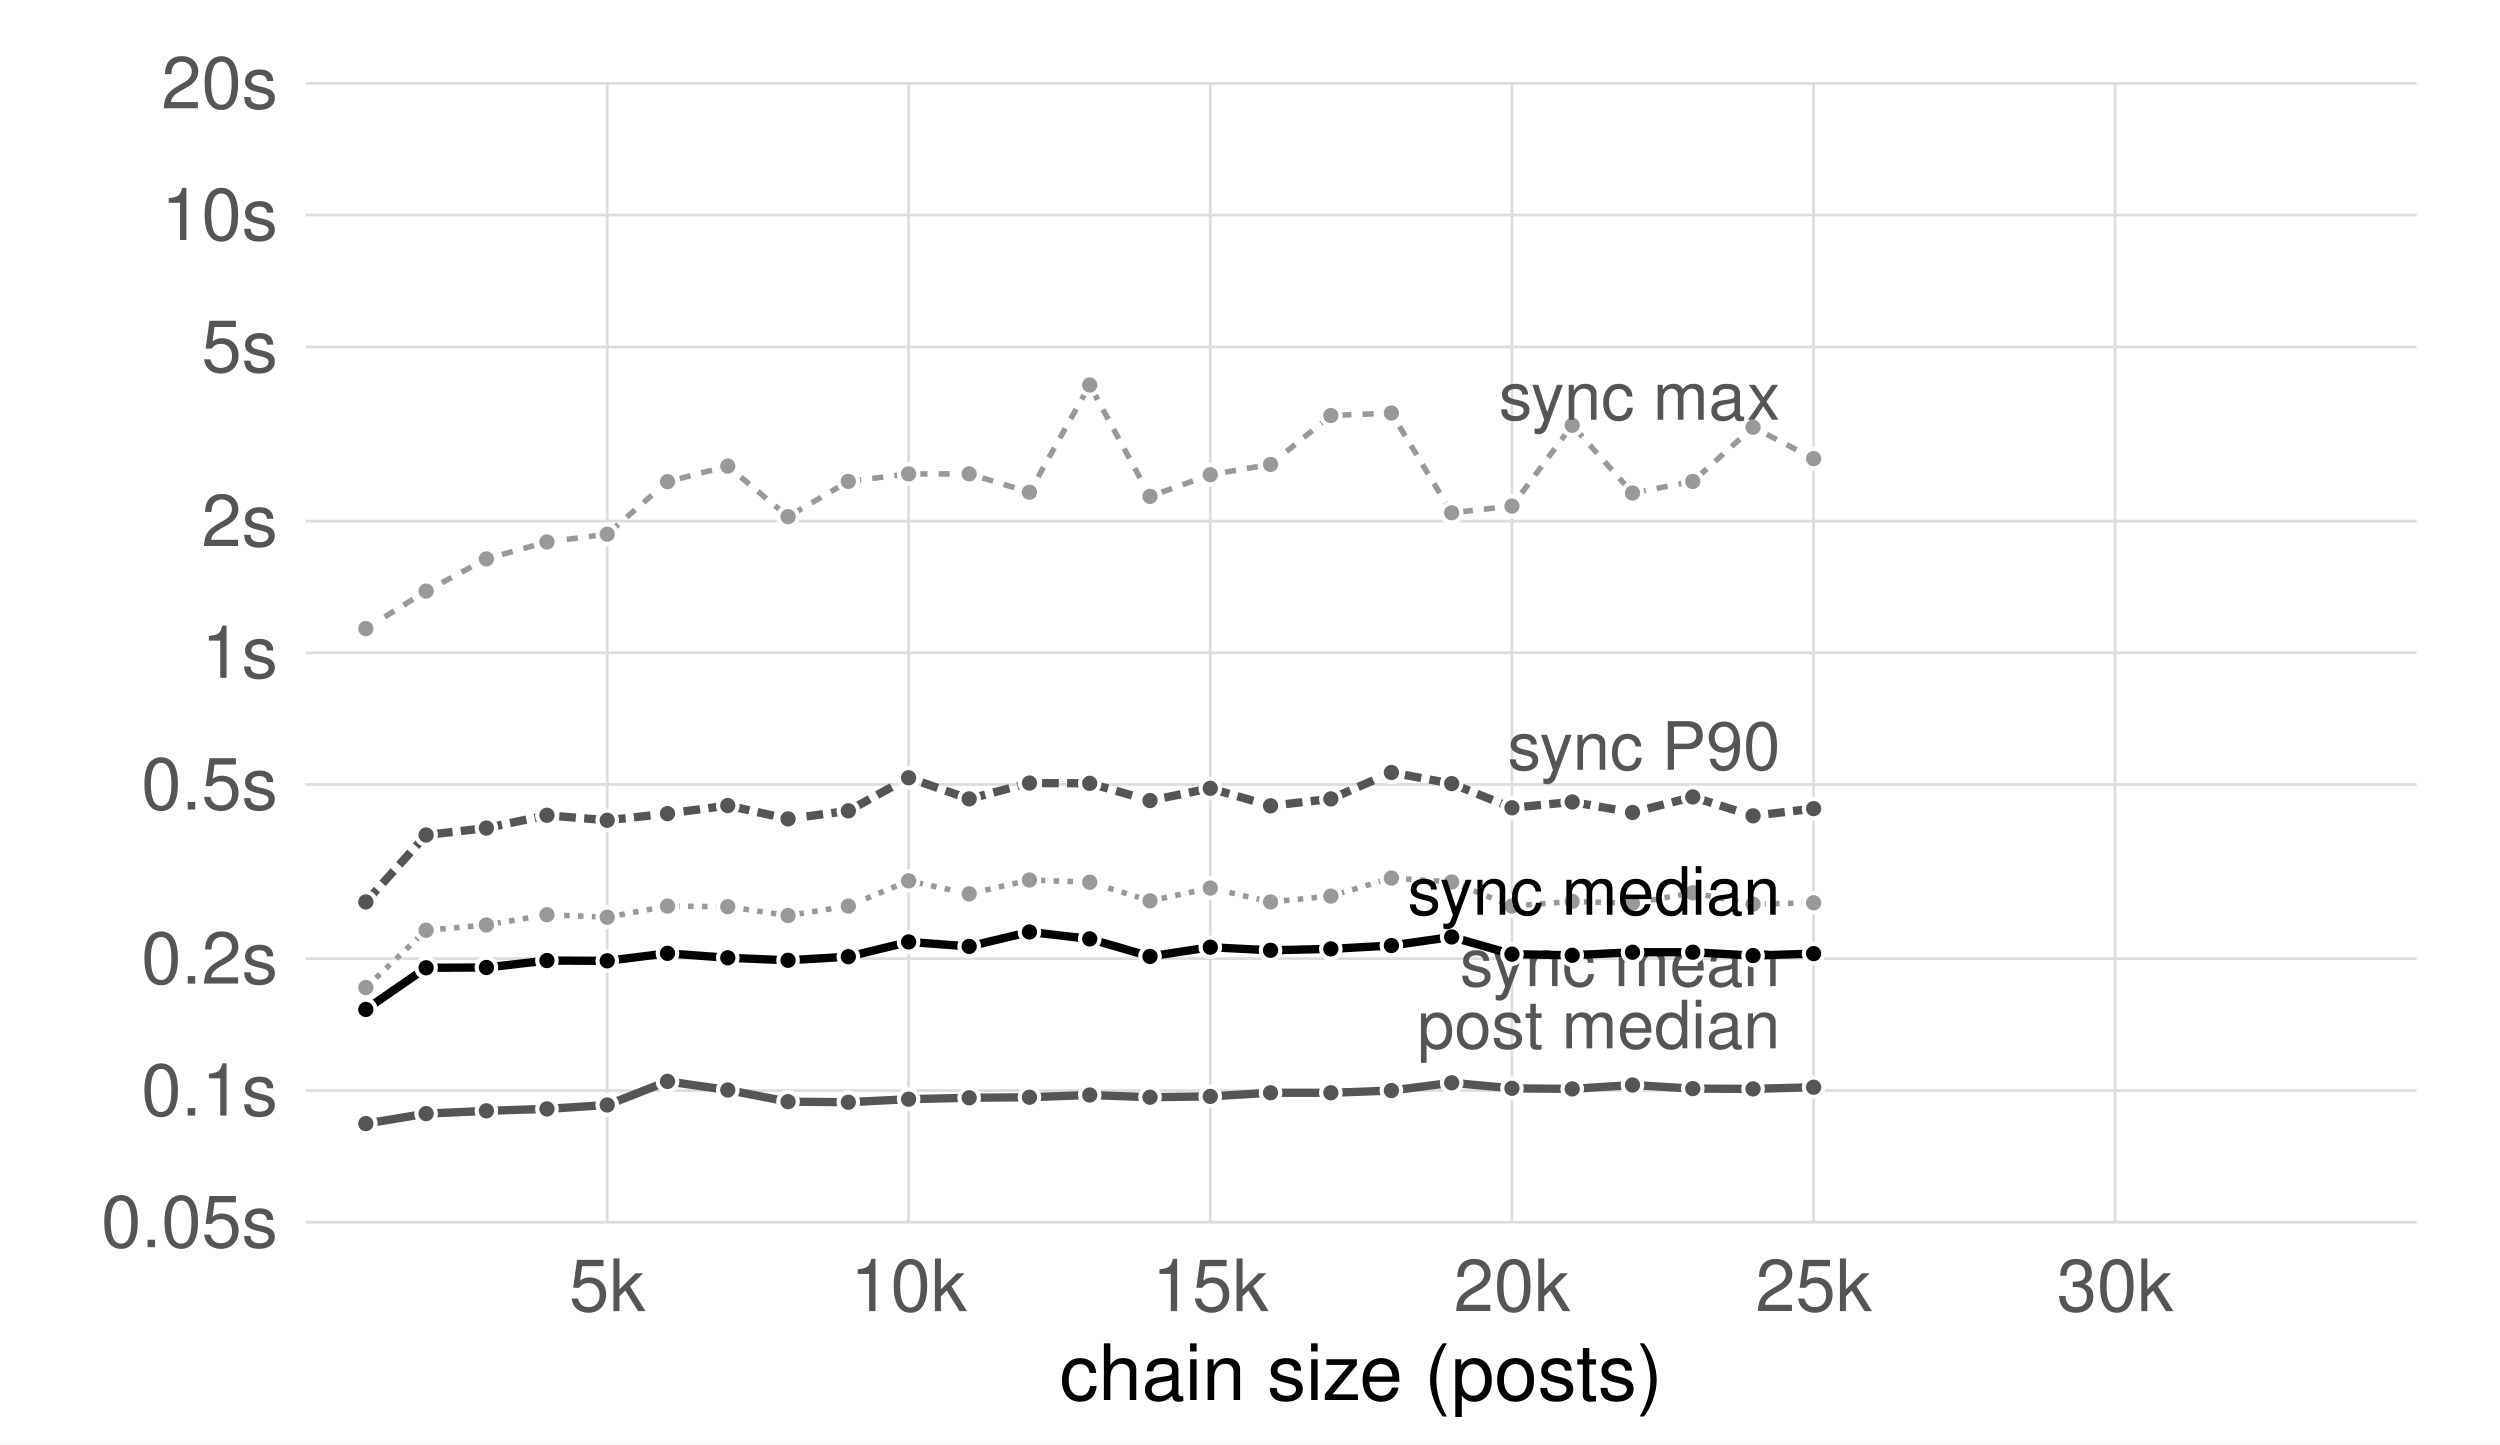
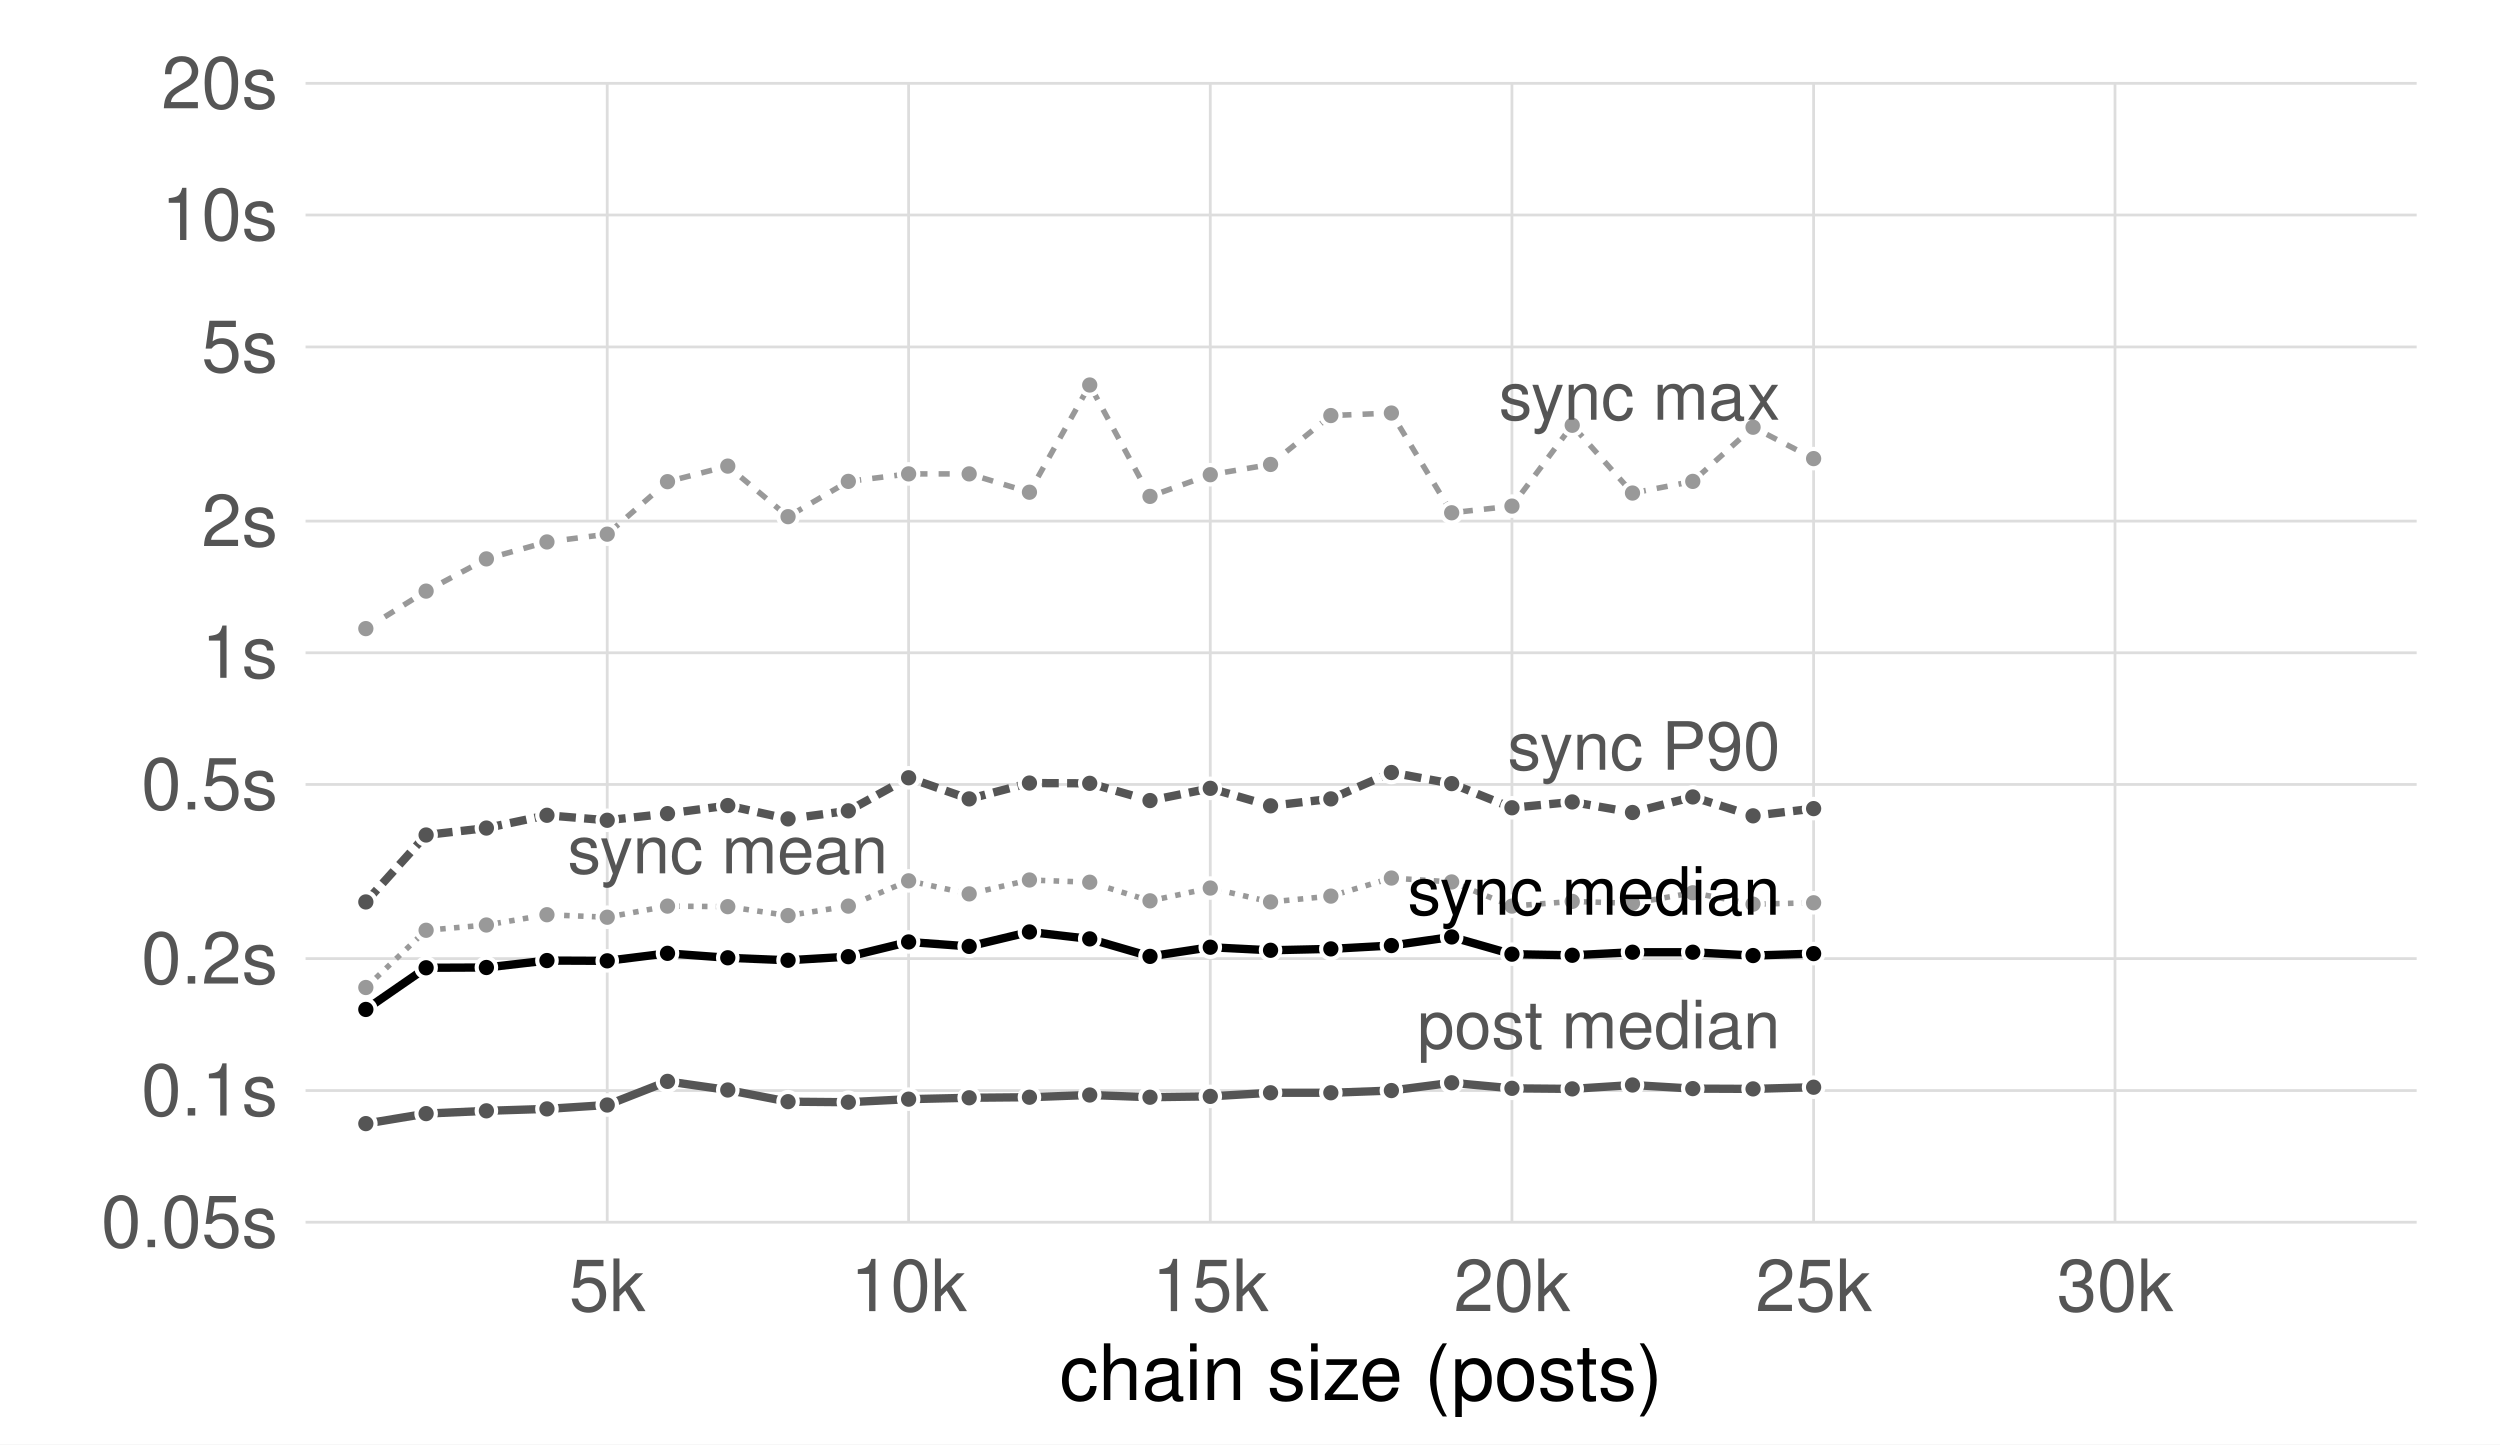
<svg xmlns="http://www.w3.org/2000/svg" width="900" height="520" viewBox="0 0 900 520">
  <rect width="900" height="520" fill="#ffffff" />
  <line x1="110" x2="870" y1="440.0" y2="440.0" stroke="#dddddd" />
  <text x="100.0" y="449.0" font-family="Helvetica, Arial, sans-serif" font-size="26" text-anchor="end" fill="#555555">0.05s</text>
  <line x1="110" x2="870" y1="392.6" y2="392.6" stroke="#dddddd" />
  <text x="100.0" y="401.6" font-family="Helvetica, Arial, sans-serif" font-size="26" text-anchor="end" fill="#555555">0.1s</text>
  <line x1="110" x2="870" y1="345.1" y2="345.1" stroke="#dddddd" />
  <text x="100.0" y="354.1" font-family="Helvetica, Arial, sans-serif" font-size="26" text-anchor="end" fill="#555555">0.2s</text>
  <line x1="110" x2="870" y1="282.4" y2="282.4" stroke="#dddddd" />
  <text x="100.0" y="291.4" font-family="Helvetica, Arial, sans-serif" font-size="26" text-anchor="end" fill="#555555">0.5s</text>
  <line x1="110" x2="870" y1="235.0" y2="235.0" stroke="#dddddd" />
  <text x="100.0" y="244.0" font-family="Helvetica, Arial, sans-serif" font-size="26" text-anchor="end" fill="#555555">1s</text>
  <line x1="110" x2="870" y1="187.6" y2="187.6" stroke="#dddddd" />
  <text x="100.0" y="196.6" font-family="Helvetica, Arial, sans-serif" font-size="26" text-anchor="end" fill="#555555">2s</text>
  <line x1="110" x2="870" y1="124.9" y2="124.9" stroke="#dddddd" />
  <text x="100.0" y="133.9" font-family="Helvetica, Arial, sans-serif" font-size="26" text-anchor="end" fill="#555555">5s</text>
  <line x1="110" x2="870" y1="77.4" y2="77.4" stroke="#dddddd" />
  <text x="100.0" y="86.4" font-family="Helvetica, Arial, sans-serif" font-size="26" text-anchor="end" fill="#555555">10s</text>
  <line x1="110" x2="870" y1="30.0" y2="30.0" stroke="#dddddd" />
  <text x="100.0" y="39.0" font-family="Helvetica, Arial, sans-serif" font-size="26" text-anchor="end" fill="#555555">20s</text>
  <line y1="30" y2="440" x1="218.6" x2="218.6" stroke="#dddddd" />
  <text x="218.6" y="472.0" font-family="Helvetica, Arial, sans-serif" font-size="26" text-anchor="middle" fill="#555555">5k</text>
  <line y1="30" y2="440" x1="327.1" x2="327.1" stroke="#dddddd" />
  <text x="327.1" y="472.0" font-family="Helvetica, Arial, sans-serif" font-size="26" text-anchor="middle" fill="#555555">10k</text>
  <line y1="30" y2="440" x1="435.7" x2="435.7" stroke="#dddddd" />
  <text x="435.7" y="472.0" font-family="Helvetica, Arial, sans-serif" font-size="26" text-anchor="middle" fill="#555555">15k</text>
  <line y1="30" y2="440" x1="544.3" x2="544.3" stroke="#dddddd" />
  <text x="544.3" y="472.0" font-family="Helvetica, Arial, sans-serif" font-size="26" text-anchor="middle" fill="#555555">20k</text>
  <line y1="30" y2="440" x1="652.9" x2="652.9" stroke="#dddddd" />
  <text x="652.9" y="472.0" font-family="Helvetica, Arial, sans-serif" font-size="26" text-anchor="middle" fill="#555555">25k</text>
  <line y1="30" y2="440" x1="761.4" x2="761.4" stroke="#dddddd" />
  <text x="761.4" y="472.0" font-family="Helvetica, Arial, sans-serif" font-size="26" text-anchor="middle" fill="#555555">30k</text>
  <text x="490.0" y="504.0" font-family="Helvetica, Arial, sans-serif" font-size="28" text-anchor="middle" fill="#000000">chain size (posts)</text>
  <polyline fill="none" stroke="#999999" stroke-width="2" stroke-dasharray="4 4" points="131.7,226.3 153.4,212.8 175.1,201.2 196.9,195.1 218.6,192.3 240.3,173.4 262.0,167.8 283.7,186.0 305.4,173.3 327.1,170.6 348.9,170.6 370.6,177.2 392.3,138.6 414.0,178.7 435.7,170.9 457.4,167.2 479.1,149.6 500.9,148.7 522.6,184.6 544.3,182.2 566.0,153.1 587.7,177.5 609.4,173.3 631.1,153.8 652.9,165.1" />
  <circle cx="131.7" cy="226.3" r="3.5" fill="#999999" stroke="#ffffff" stroke-width="1.5" />
  <circle cx="153.4" cy="212.8" r="3.5" fill="#999999" stroke="#ffffff" stroke-width="1.5" />
  <circle cx="175.1" cy="201.2" r="3.5" fill="#999999" stroke="#ffffff" stroke-width="1.5" />
  <circle cx="196.9" cy="195.1" r="3.5" fill="#999999" stroke="#ffffff" stroke-width="1.5" />
  <circle cx="218.6" cy="192.3" r="3.5" fill="#999999" stroke="#ffffff" stroke-width="1.5" />
  <circle cx="240.3" cy="173.4" r="3.5" fill="#999999" stroke="#ffffff" stroke-width="1.5" />
  <circle cx="262.0" cy="167.8" r="3.5" fill="#999999" stroke="#ffffff" stroke-width="1.5" />
  <circle cx="283.7" cy="186.0" r="3.5" fill="#999999" stroke="#ffffff" stroke-width="1.5" />
  <circle cx="305.4" cy="173.3" r="3.5" fill="#999999" stroke="#ffffff" stroke-width="1.5" />
  <circle cx="327.1" cy="170.6" r="3.5" fill="#999999" stroke="#ffffff" stroke-width="1.5" />
  <circle cx="348.9" cy="170.6" r="3.5" fill="#999999" stroke="#ffffff" stroke-width="1.5" />
  <circle cx="370.6" cy="177.2" r="3.5" fill="#999999" stroke="#ffffff" stroke-width="1.5" />
  <circle cx="392.3" cy="138.6" r="3.5" fill="#999999" stroke="#ffffff" stroke-width="1.5" />
  <circle cx="414.0" cy="178.7" r="3.5" fill="#999999" stroke="#ffffff" stroke-width="1.5" />
  <circle cx="435.7" cy="170.9" r="3.5" fill="#999999" stroke="#ffffff" stroke-width="1.5" />
  <circle cx="457.4" cy="167.2" r="3.5" fill="#999999" stroke="#ffffff" stroke-width="1.5" />
  <circle cx="479.1" cy="149.6" r="3.5" fill="#999999" stroke="#ffffff" stroke-width="1.5" />
  <circle cx="500.9" cy="148.7" r="3.5" fill="#999999" stroke="#ffffff" stroke-width="1.5" />
  <circle cx="522.6" cy="184.6" r="3.5" fill="#999999" stroke="#ffffff" stroke-width="1.5" />
  <circle cx="544.3" cy="182.2" r="3.5" fill="#999999" stroke="#ffffff" stroke-width="1.5" />
  <circle cx="566.0" cy="153.1" r="3.5" fill="#999999" stroke="#ffffff" stroke-width="1.5" />
  <circle cx="587.7" cy="177.5" r="3.5" fill="#999999" stroke="#ffffff" stroke-width="1.5" />
  <circle cx="609.4" cy="173.3" r="3.5" fill="#999999" stroke="#ffffff" stroke-width="1.5" />
  <circle cx="631.1" cy="153.8" r="3.5" fill="#999999" stroke="#ffffff" stroke-width="1.5" />
  <circle cx="652.9" cy="165.1" r="3.5" fill="#999999" stroke="#ffffff" stroke-width="1.5" />
  <text x="640.9" y="151.1" font-family="Helvetica, Arial, sans-serif" font-size="24" text-anchor="end" fill="#555555">sync max</text>
  <polyline fill="none" stroke="#555555" stroke-width="3" stroke-dasharray="6 3" points="131.7,324.7 153.4,300.6 175.1,298.1 196.9,293.5 218.6,295.3 240.3,292.9 262.0,290.0 283.7,294.8 305.4,291.9 327.1,280.0 348.9,287.6 370.6,281.9 392.3,282.0 414.0,288.2 435.7,283.8 457.4,290.1 479.1,287.6 500.9,278.1 522.6,282.1 544.3,290.8 566.0,288.7 587.7,292.5 609.4,286.9 631.1,293.7 652.9,291.1" />
  <circle cx="131.7" cy="324.7" r="3.5" fill="#555555" stroke="#ffffff" stroke-width="1.5" />
  <circle cx="153.4" cy="300.6" r="3.5" fill="#555555" stroke="#ffffff" stroke-width="1.5" />
  <circle cx="175.1" cy="298.1" r="3.5" fill="#555555" stroke="#ffffff" stroke-width="1.5" />
  <circle cx="196.9" cy="293.5" r="3.5" fill="#555555" stroke="#ffffff" stroke-width="1.5" />
  <circle cx="218.6" cy="295.3" r="3.5" fill="#555555" stroke="#ffffff" stroke-width="1.5" />
  <circle cx="240.3" cy="292.9" r="3.5" fill="#555555" stroke="#ffffff" stroke-width="1.5" />
  <circle cx="262.0" cy="290.0" r="3.5" fill="#555555" stroke="#ffffff" stroke-width="1.5" />
  <circle cx="283.7" cy="294.8" r="3.5" fill="#555555" stroke="#ffffff" stroke-width="1.5" />
  <circle cx="305.4" cy="291.9" r="3.5" fill="#555555" stroke="#ffffff" stroke-width="1.5" />
  <circle cx="327.1" cy="280.0" r="3.5" fill="#555555" stroke="#ffffff" stroke-width="1.5" />
  <circle cx="348.9" cy="287.6" r="3.5" fill="#555555" stroke="#ffffff" stroke-width="1.5" />
  <circle cx="370.6" cy="281.9" r="3.5" fill="#555555" stroke="#ffffff" stroke-width="1.5" />
  <circle cx="392.3" cy="282.0" r="3.5" fill="#555555" stroke="#ffffff" stroke-width="1.5" />
  <circle cx="414.0" cy="288.2" r="3.5" fill="#555555" stroke="#ffffff" stroke-width="1.5" />
  <circle cx="435.7" cy="283.8" r="3.5" fill="#555555" stroke="#ffffff" stroke-width="1.5" />
  <circle cx="457.4" cy="290.1" r="3.5" fill="#555555" stroke="#ffffff" stroke-width="1.5" />
  <circle cx="479.1" cy="287.6" r="3.5" fill="#555555" stroke="#ffffff" stroke-width="1.5" />
  <circle cx="500.9" cy="278.1" r="3.5" fill="#555555" stroke="#ffffff" stroke-width="1.5" />
  <circle cx="522.6" cy="282.1" r="3.5" fill="#555555" stroke="#ffffff" stroke-width="1.5" />
  <circle cx="544.3" cy="290.8" r="3.5" fill="#555555" stroke="#ffffff" stroke-width="1.5" />
  <circle cx="566.0" cy="288.7" r="3.5" fill="#555555" stroke="#ffffff" stroke-width="1.5" />
  <circle cx="587.7" cy="292.5" r="3.5" fill="#555555" stroke="#ffffff" stroke-width="1.5" />
  <circle cx="609.4" cy="286.9" r="3.5" fill="#555555" stroke="#ffffff" stroke-width="1.5" />
  <circle cx="631.1" cy="293.7" r="3.5" fill="#555555" stroke="#ffffff" stroke-width="1.5" />
  <circle cx="652.9" cy="291.1" r="3.5" fill="#555555" stroke="#ffffff" stroke-width="1.5" />
  <text x="640.9" y="277.1" font-family="Helvetica, Arial, sans-serif" font-size="24" text-anchor="end" fill="#555555">sync P90</text>
  <polyline fill="none" stroke="#999999" stroke-width="2" stroke-dasharray="2 3" points="131.7,355.5 153.4,334.9 175.1,333.0 196.9,329.3 218.6,330.2 240.3,326.2 262.0,326.4 283.7,329.6 305.4,326.2 327.1,317.1 348.9,321.8 370.6,316.8 392.3,317.6 414.0,324.3 435.7,319.7 457.4,324.7 479.1,322.6 500.9,316.1 522.6,317.5 544.3,326.2 566.0,324.5 587.7,325.2 609.4,321.4 631.1,325.5 652.9,325.0" />
  <circle cx="131.7" cy="355.5" r="3.5" fill="#999999" stroke="#ffffff" stroke-width="1.5" />
  <circle cx="153.4" cy="334.9" r="3.5" fill="#999999" stroke="#ffffff" stroke-width="1.5" />
  <circle cx="175.1" cy="333.0" r="3.5" fill="#999999" stroke="#ffffff" stroke-width="1.5" />
  <circle cx="196.9" cy="329.3" r="3.5" fill="#999999" stroke="#ffffff" stroke-width="1.5" />
  <circle cx="218.6" cy="330.2" r="3.5" fill="#999999" stroke="#ffffff" stroke-width="1.5" />
  <circle cx="240.3" cy="326.2" r="3.5" fill="#999999" stroke="#ffffff" stroke-width="1.5" />
  <circle cx="262.0" cy="326.4" r="3.5" fill="#999999" stroke="#ffffff" stroke-width="1.5" />
  <circle cx="283.7" cy="329.6" r="3.5" fill="#999999" stroke="#ffffff" stroke-width="1.5" />
  <circle cx="305.4" cy="326.2" r="3.5" fill="#999999" stroke="#ffffff" stroke-width="1.5" />
  <circle cx="327.1" cy="317.1" r="3.5" fill="#999999" stroke="#ffffff" stroke-width="1.5" />
  <circle cx="348.9" cy="321.8" r="3.5" fill="#999999" stroke="#ffffff" stroke-width="1.5" />
  <circle cx="370.6" cy="316.8" r="3.5" fill="#999999" stroke="#ffffff" stroke-width="1.5" />
  <circle cx="392.3" cy="317.6" r="3.5" fill="#999999" stroke="#ffffff" stroke-width="1.5" />
  <circle cx="414.0" cy="324.3" r="3.5" fill="#999999" stroke="#ffffff" stroke-width="1.5" />
  <circle cx="435.7" cy="319.7" r="3.5" fill="#999999" stroke="#ffffff" stroke-width="1.5" />
  <circle cx="457.4" cy="324.7" r="3.5" fill="#999999" stroke="#ffffff" stroke-width="1.5" />
  <circle cx="479.1" cy="322.6" r="3.5" fill="#999999" stroke="#ffffff" stroke-width="1.5" />
  <circle cx="500.9" cy="316.1" r="3.5" fill="#999999" stroke="#ffffff" stroke-width="1.5" />
  <circle cx="522.6" cy="317.5" r="3.5" fill="#999999" stroke="#ffffff" stroke-width="1.5" />
  <circle cx="544.3" cy="326.2" r="3.5" fill="#999999" stroke="#ffffff" stroke-width="1.5" />
  <circle cx="566.0" cy="324.5" r="3.5" fill="#999999" stroke="#ffffff" stroke-width="1.5" />
  <circle cx="587.7" cy="325.2" r="3.5" fill="#999999" stroke="#ffffff" stroke-width="1.5" />
  <circle cx="609.4" cy="321.4" r="3.5" fill="#999999" stroke="#ffffff" stroke-width="1.5" />
  <circle cx="631.1" cy="325.5" r="3.5" fill="#999999" stroke="#ffffff" stroke-width="1.5" />
  <circle cx="652.9" cy="325.0" r="3.5" fill="#999999" stroke="#ffffff" stroke-width="1.5" />
-   <text x="640.9" y="355.0" font-family="Helvetica, Arial, sans-serif" font-size="24" text-anchor="end" fill="#555555">sync mean</text>
+   <text x="262.0" y="314.4" font-family="Helvetica, Arial, sans-serif" font-size="24" text-anchor="middle" fill="#555555">sync mean</text>
  <polyline fill="none" stroke="#000000" stroke-width="3" points="131.7,363.4 153.4,348.4 175.1,348.3 196.9,345.8 218.6,345.9 240.3,343.2 262.0,344.8 283.7,345.7 305.4,344.4 327.1,339.1 348.9,340.7 370.6,335.5 392.3,338.0 414.0,344.3 435.7,341.0 457.4,342.1 479.1,341.6 500.9,340.4 522.6,337.3 544.3,343.5 566.0,343.9 587.7,342.8 609.4,342.8 631.1,344.0 652.9,343.3" />
  <circle cx="131.7" cy="363.4" r="3.5" fill="#000000" stroke="#ffffff" stroke-width="1.5" />
  <circle cx="153.4" cy="348.4" r="3.5" fill="#000000" stroke="#ffffff" stroke-width="1.5" />
  <circle cx="175.1" cy="348.3" r="3.5" fill="#000000" stroke="#ffffff" stroke-width="1.5" />
  <circle cx="196.9" cy="345.8" r="3.5" fill="#000000" stroke="#ffffff" stroke-width="1.5" />
  <circle cx="218.6" cy="345.9" r="3.5" fill="#000000" stroke="#ffffff" stroke-width="1.5" />
  <circle cx="240.3" cy="343.2" r="3.5" fill="#000000" stroke="#ffffff" stroke-width="1.5" />
  <circle cx="262.0" cy="344.8" r="3.5" fill="#000000" stroke="#ffffff" stroke-width="1.5" />
  <circle cx="283.7" cy="345.7" r="3.5" fill="#000000" stroke="#ffffff" stroke-width="1.5" />
  <circle cx="305.4" cy="344.4" r="3.5" fill="#000000" stroke="#ffffff" stroke-width="1.5" />
  <circle cx="327.1" cy="339.1" r="3.5" fill="#000000" stroke="#ffffff" stroke-width="1.5" />
  <circle cx="348.9" cy="340.7" r="3.5" fill="#000000" stroke="#ffffff" stroke-width="1.5" />
  <circle cx="370.6" cy="335.5" r="3.5" fill="#000000" stroke="#ffffff" stroke-width="1.5" />
  <circle cx="392.3" cy="338.0" r="3.5" fill="#000000" stroke="#ffffff" stroke-width="1.5" />
  <circle cx="414.0" cy="344.3" r="3.5" fill="#000000" stroke="#ffffff" stroke-width="1.5" />
  <circle cx="435.7" cy="341.0" r="3.5" fill="#000000" stroke="#ffffff" stroke-width="1.5" />
  <circle cx="457.4" cy="342.1" r="3.5" fill="#000000" stroke="#ffffff" stroke-width="1.5" />
  <circle cx="479.1" cy="341.6" r="3.5" fill="#000000" stroke="#ffffff" stroke-width="1.5" />
  <circle cx="500.9" cy="340.4" r="3.5" fill="#000000" stroke="#ffffff" stroke-width="1.5" />
  <circle cx="522.6" cy="337.3" r="3.5" fill="#000000" stroke="#ffffff" stroke-width="1.5" />
  <circle cx="544.3" cy="343.5" r="3.5" fill="#000000" stroke="#ffffff" stroke-width="1.5" />
  <circle cx="566.0" cy="343.9" r="3.5" fill="#000000" stroke="#ffffff" stroke-width="1.5" />
  <circle cx="587.7" cy="342.8" r="3.5" fill="#000000" stroke="#ffffff" stroke-width="1.5" />
  <circle cx="609.4" cy="342.8" r="3.5" fill="#000000" stroke="#ffffff" stroke-width="1.5" />
  <circle cx="631.1" cy="344.0" r="3.5" fill="#000000" stroke="#ffffff" stroke-width="1.5" />
  <circle cx="652.9" cy="343.3" r="3.5" fill="#000000" stroke="#ffffff" stroke-width="1.5" />
  <text x="640.9" y="329.3" font-family="Helvetica, Arial, sans-serif" font-size="24" text-anchor="end" fill="#000000">sync median</text>
  <polyline fill="none" stroke="#555555" stroke-width="3" points="131.7,404.5 153.4,400.9 175.1,399.9 196.9,399.2 218.6,397.8 240.3,389.3 262.0,392.4 283.7,396.6 305.4,396.8 327.1,395.7 348.9,395.2 370.6,395.0 392.3,394.2 414.0,395.0 435.7,394.7 457.4,393.4 479.1,393.4 500.9,392.6 522.6,389.8 544.3,391.8 566.0,392.0 587.7,390.6 609.4,391.9 631.1,392.0 652.9,391.4" />
  <circle cx="131.7" cy="404.5" r="3.5" fill="#555555" stroke="#ffffff" stroke-width="1.5" />
  <circle cx="153.4" cy="400.9" r="3.5" fill="#555555" stroke="#ffffff" stroke-width="1.5" />
  <circle cx="175.1" cy="399.9" r="3.5" fill="#555555" stroke="#ffffff" stroke-width="1.5" />
  <circle cx="196.9" cy="399.2" r="3.5" fill="#555555" stroke="#ffffff" stroke-width="1.5" />
  <circle cx="218.6" cy="397.8" r="3.5" fill="#555555" stroke="#ffffff" stroke-width="1.5" />
  <circle cx="240.3" cy="389.3" r="3.5" fill="#555555" stroke="#ffffff" stroke-width="1.5" />
  <circle cx="262.0" cy="392.4" r="3.5" fill="#555555" stroke="#ffffff" stroke-width="1.5" />
  <circle cx="283.7" cy="396.6" r="3.5" fill="#555555" stroke="#ffffff" stroke-width="1.5" />
  <circle cx="305.4" cy="396.8" r="3.5" fill="#555555" stroke="#ffffff" stroke-width="1.5" />
  <circle cx="327.1" cy="395.7" r="3.5" fill="#555555" stroke="#ffffff" stroke-width="1.5" />
  <circle cx="348.9" cy="395.2" r="3.5" fill="#555555" stroke="#ffffff" stroke-width="1.5" />
  <circle cx="370.6" cy="395.0" r="3.5" fill="#555555" stroke="#ffffff" stroke-width="1.5" />
  <circle cx="392.3" cy="394.2" r="3.5" fill="#555555" stroke="#ffffff" stroke-width="1.5" />
  <circle cx="414.0" cy="395.0" r="3.5" fill="#555555" stroke="#ffffff" stroke-width="1.5" />
  <circle cx="435.7" cy="394.7" r="3.5" fill="#555555" stroke="#ffffff" stroke-width="1.5" />
  <circle cx="457.4" cy="393.4" r="3.5" fill="#555555" stroke="#ffffff" stroke-width="1.5" />
  <circle cx="479.1" cy="393.4" r="3.5" fill="#555555" stroke="#ffffff" stroke-width="1.5" />
  <circle cx="500.9" cy="392.6" r="3.5" fill="#555555" stroke="#ffffff" stroke-width="1.5" />
  <circle cx="522.6" cy="389.8" r="3.5" fill="#555555" stroke="#ffffff" stroke-width="1.5" />
  <circle cx="544.3" cy="391.8" r="3.5" fill="#555555" stroke="#ffffff" stroke-width="1.5" />
  <circle cx="566.0" cy="392.0" r="3.5" fill="#555555" stroke="#ffffff" stroke-width="1.5" />
  <circle cx="587.7" cy="390.6" r="3.5" fill="#555555" stroke="#ffffff" stroke-width="1.5" />
  <circle cx="609.4" cy="391.9" r="3.5" fill="#555555" stroke="#ffffff" stroke-width="1.5" />
  <circle cx="631.1" cy="392.0" r="3.5" fill="#555555" stroke="#ffffff" stroke-width="1.5" />
  <circle cx="652.9" cy="391.4" r="3.5" fill="#555555" stroke="#ffffff" stroke-width="1.5" />
  <text x="640.9" y="377.4" font-family="Helvetica, Arial, sans-serif" font-size="24" text-anchor="end" fill="#555555">post median</text>
</svg>
